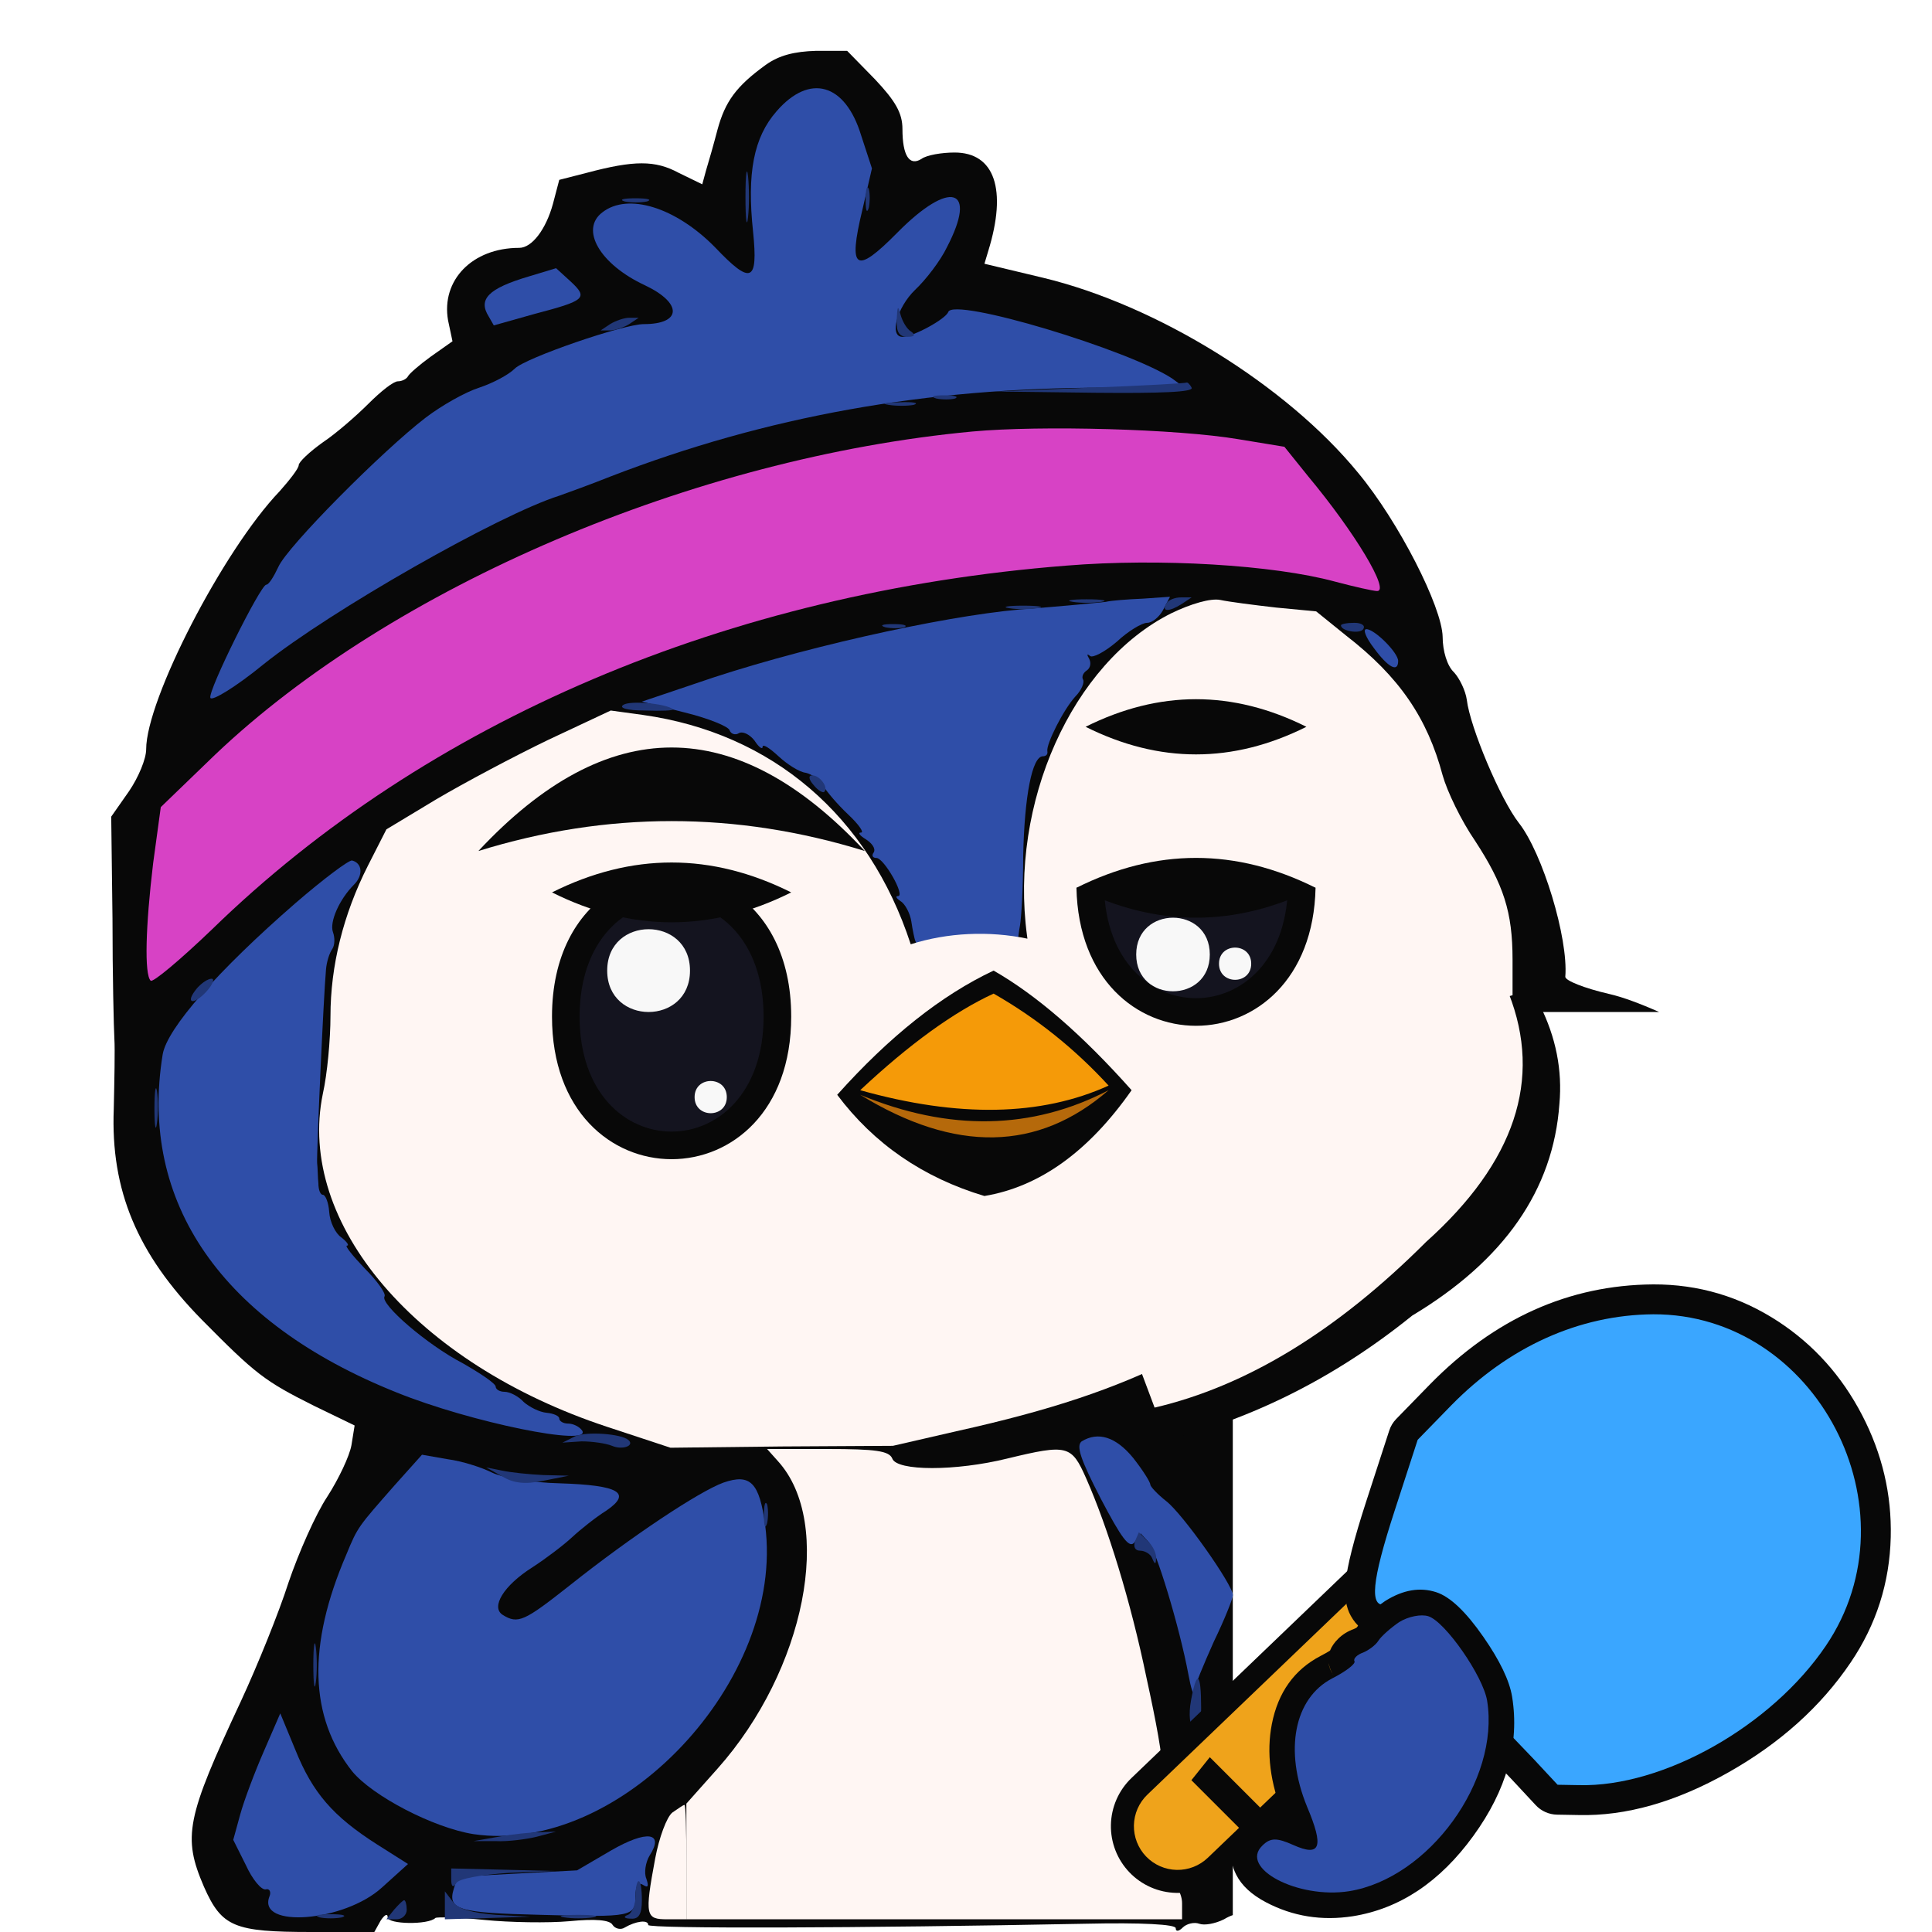
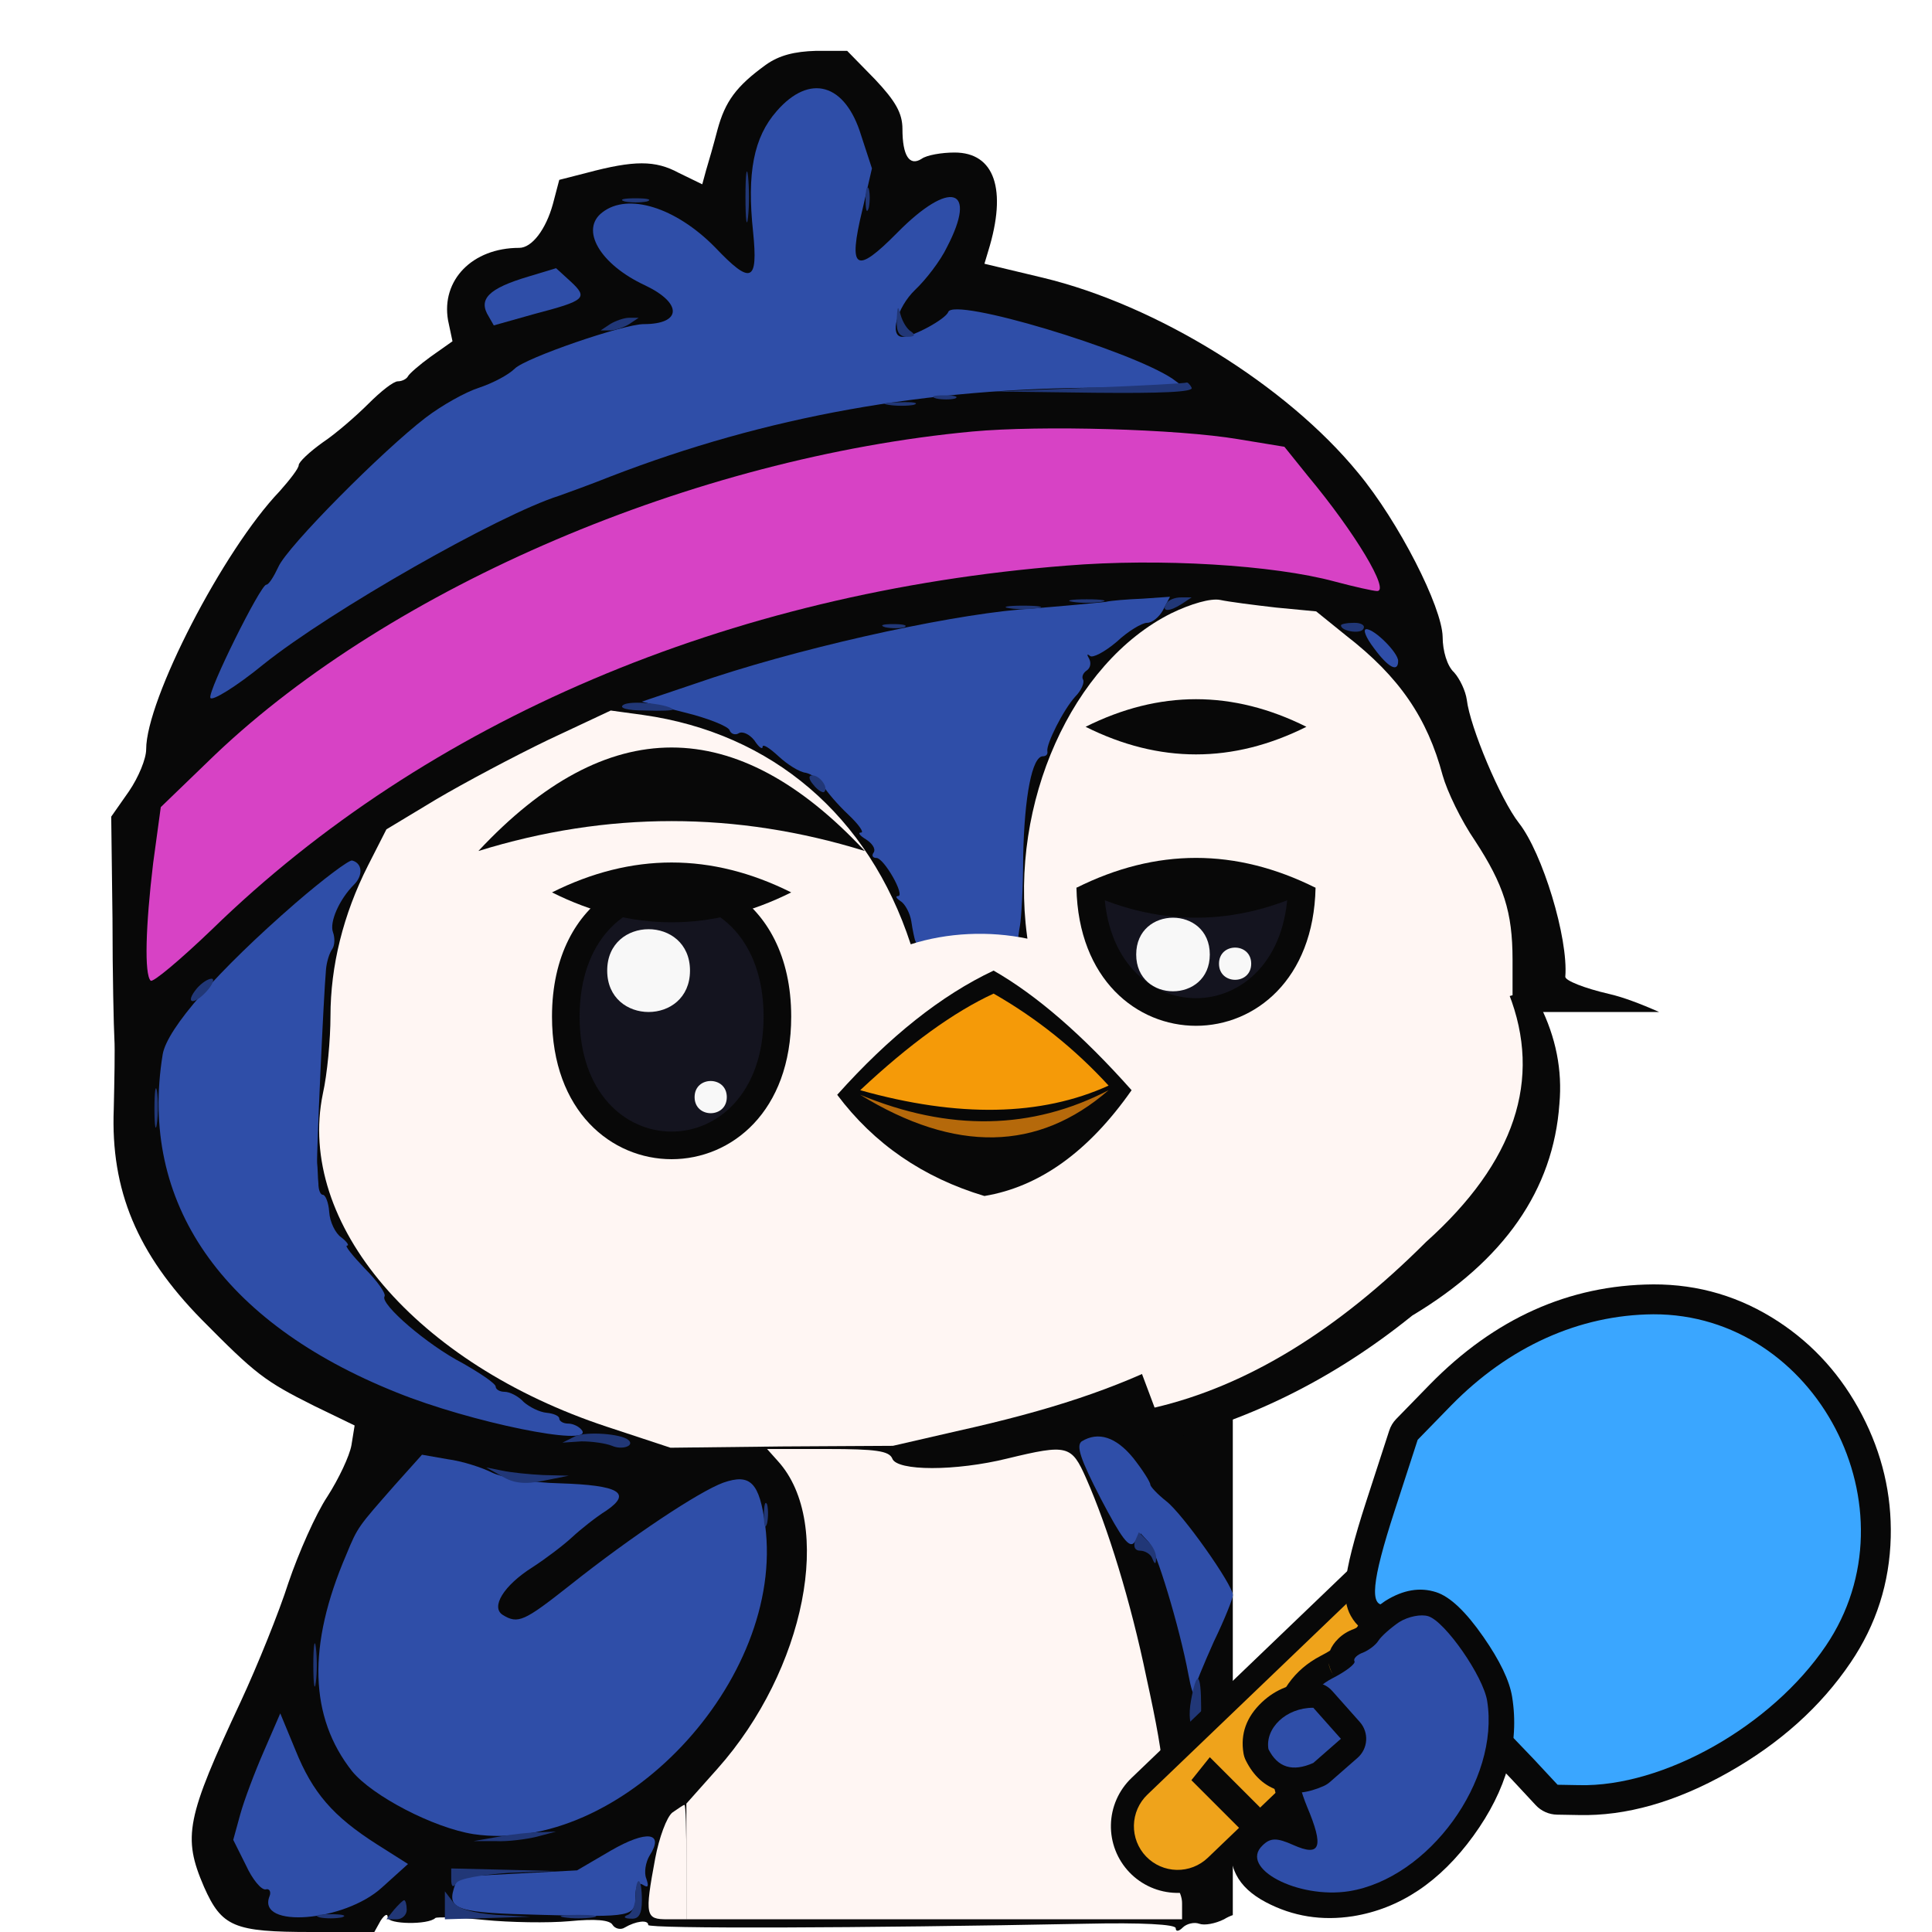
<svg xmlns="http://www.w3.org/2000/svg" viewBox="0 0 420 420" aria-hidden="true" class="sthings" data-character="pip">
  <g data-pip-part="body">
    <path fill="#080808" fill-rule="evenodd" d="M166.48 14.092C169.382 12.02 172.697 11.191 177.395 11.053H184.164L190.243 17.27C194.664 21.967 196.184 24.592 196.184 28.046C196.184 33.849 197.704 36.197 200.329 34.539C201.434 33.711 204.75 33.158 207.513 33.158C216.217 33.158 218.98 41.171 214.836 54.572L214.007 57.336L226.717 60.375C251.447 66.316 279.632 83.724 295.243 102.789C304.086 113.428 313.48 131.941 313.618 138.434C313.618 141.474 314.586 144.789 316.105 146.171C317.349 147.553 318.592 150.178 318.868 152.112C319.559 158.053 326.191 173.803 330.197 178.914C335.309 185.408 340.974 203.921 340.283 212.349C340.283 213.178 344.428 214.836 349.816 216.079C352.695 216.728 356.599 218.186 360.677 220H268V416.327C267.397 416.533 266.736 416.841 266.092 417.237C264.158 418.204 261.809 418.618 260.704 418.204C259.599 417.789 257.941 418.204 257.112 419.033C256.283 419.862 255.592 420 255.592 419.171C255.592 418.342 248.27 417.928 235.974 418.204C187.066 419.171 140.921 419.309 140.921 418.48C140.921 417.237 138.158 417.651 135.809 419.033C134.98 419.586 133.737 419.309 133.184 418.48C132.632 417.375 129.454 417.099 123.789 417.651C119.23 418.066 110.803 417.928 105.276 417.375C99.75 416.822 94.914 416.684 94.638 416.961C93.118 418.48 84.276 418.342 84.276 416.822C84.276 415.855 83.586 416.27 82.757 417.513L81.375 420H67.697C50.842 420 48.217 418.895 44.349 410.191C39.651 399.276 40.48 395.27 52.362 369.849C55.954 362.112 60.651 350.507 62.724 344.013C64.934 337.52 68.664 329.092 71.151 325.362C73.638 321.493 75.987 316.52 76.401 314.171L77.092 309.888L68.25 305.605C57.474 300.217 55.539 298.697 43.796 286.816C29.842 272.586 24.039 258.77 24.73 241.086C24.868 235.007 25.007 228.099 24.868 225.888C24.73 223.539 24.454 211.796 24.454 199.638L24.178 177.533L28.046 172.007C30.118 168.967 31.776 164.961 31.776 162.888C31.776 152.112 48.493 119.645 60.789 106.796C63 104.309 64.934 101.822 64.934 101.132C64.934 100.441 67.283 98.23 70.184 96.158C73.086 94.224 77.507 90.355 80.132 87.73C82.757 85.105 85.52 82.895 86.487 82.895C87.454 82.895 88.421 82.342 88.697 81.789C88.974 81.237 91.184 79.303 93.671 77.507L98.368 74.191L97.401 69.632C95.882 60.928 102.651 53.882 112.875 53.882C115.638 53.882 118.678 49.875 120.197 44.349L121.579 39.099L127.52 37.579C137.882 34.816 142.441 34.816 147.553 37.579L152.664 40.066L153.493 37.026C154.046 35.23 155.151 31.362 155.98 28.184C157.638 22.105 159.987 18.789 166.48 14.092Z" />
    <path fill="#080808" fill-rule="evenodd" d="M318 198Q341 218 339 240Q337 268 307 286Q281 307 250 314L247 301Q285 291 301 270Q322 247 318 223V198Z" />
    <path fill="#2f4ea8" fill-rule="evenodd" d="M168.829 24.178C163.855 29.842 162.336 37.579 163.717 50.428C164.822 61.342 163.303 62.033 155.428 53.743C146.862 45.039 136.5 41.862 130.974 46.145C126 49.875 130.421 57.474 140.23 62.033C148.382 65.901 148.243 70.461 139.954 70.461C135.533 70.461 114.257 77.783 111.908 80.132C110.526 81.513 107.072 83.309 104.171 84.276C101.132 85.243 96.02 88.145 92.566 90.77C83.171 97.954 62.447 118.816 60.513 123.237C59.546 125.309 58.441 127.105 57.888 127.105C56.645 127.105 45.178 150.178 45.73 151.697C46.007 152.526 51.257 149.349 57.336 144.375C71.842 132.77 108.454 111.908 121.579 107.763C123.513 107.072 128.487 105.276 132.632 103.618C166.618 90.493 201.296 84.276 240.118 84.276H257.526L254.901 82.342C245.645 76.125 207.237 64.52 206.132 67.836C205.579 69.355 198.533 73.224 196.184 73.224C193.283 73.224 194.941 66.868 198.947 63C201.296 60.789 204.474 56.645 205.855 53.743C212.625 40.757 206.546 38.961 195.079 50.566C185.961 59.822 184.303 58.717 187.48 45.592L189.553 36.612L187.204 29.428C183.75 18.099 176.013 15.888 168.829 24.178Z" />
    <path fill="#2f4ea8" fill-rule="evenodd" d="M114.947 60.099C106.105 62.724 103.895 65.072 106.243 68.803L107.349 70.737L116.191 68.25C127.243 65.349 127.934 64.796 124.066 61.204L120.888 58.303L114.947 60.099Z" />
    <path fill="#2f4ea8" fill-rule="evenodd" d="M240.395 130.836C239.289 130.974 230.862 131.803 221.743 132.493C204.474 134.013 172.421 141.197 151.007 148.658L139.539 152.526L148.796 154.875C153.908 156.118 158.329 157.914 158.605 158.743C158.882 159.572 159.849 159.849 160.539 159.434C161.368 158.882 162.888 159.572 163.993 160.954C164.961 162.474 165.789 163.026 165.789 162.336C165.789 161.645 167.309 162.612 169.243 164.408C171.178 166.204 173.803 167.862 175.184 168C176.428 168.276 178.224 169.52 178.914 170.763C179.743 172.145 182.092 174.908 184.441 177.118C186.651 179.191 187.895 180.987 187.204 180.987C186.375 180.987 186.928 181.678 188.309 182.507C189.553 183.336 190.382 184.441 189.967 185.27C189.414 185.961 189.691 186.513 190.52 186.513C192.178 186.513 196.875 194.803 195.217 194.803C194.526 194.803 194.941 195.355 195.77 195.908C196.737 196.461 197.842 198.533 198.118 200.329C198.395 202.263 198.809 204.059 198.947 204.474C199.224 204.888 199.224 205.579 199.086 206.132C199.086 206.822 199.638 207.237 200.467 207.237C201.296 207.237 201.711 208.066 201.296 209.171C200.053 212.211 203.921 212.901 209.171 210.691C211.934 209.586 215.664 208.618 217.599 208.618C219.947 208.618 221.053 207.789 221.191 206.132C221.191 204.888 221.467 202.539 221.743 201.158C222.02 199.638 222.434 192.868 222.434 185.961C222.711 173.112 224.368 164.408 226.717 164.408C227.408 164.408 227.822 163.993 227.684 163.303C227.408 161.783 231.138 154.322 233.763 151.421C235.145 150.039 235.836 148.243 235.421 147.691C235.145 147.138 235.421 146.309 236.25 145.757C237.079 145.204 237.217 144.099 236.803 143.27C236.25 142.303 236.25 142.026 236.941 142.579C237.493 143.132 240.118 141.75 242.743 139.539C245.23 137.191 248.27 135.395 249.375 135.395C250.48 135.395 252 134.151 252.829 132.632L254.349 129.73L248.408 130.145C245.092 130.283 241.5 130.559 240.395 130.836Z" />
    <path fill="#2f4ea8" fill-rule="evenodd" d="M298.697 140.921C301.737 145.066 303.947 146.309 303.947 143.684C303.947 141.888 298.836 136.776 297.039 136.776C296.211 136.776 296.901 138.572 298.697 140.921Z" />
    <path fill="#2f4ea8" fill-rule="evenodd" d="M64.243 196.322C47.388 210.967 36.336 223.539 35.368 229.204C30.118 261.395 48.217 287.507 86.211 302.704C102.237 309.197 128.763 314.586 126.553 310.993C126 310.164 124.618 309.474 123.513 309.474C122.408 309.474 121.579 308.921 121.579 308.368C121.579 307.816 120.336 307.263 118.816 307.125C117.296 306.987 115.086 305.882 113.842 304.776C112.737 303.533 110.803 302.566 109.697 302.566C108.592 302.566 107.763 302.013 107.763 301.461C107.763 300.77 104.447 298.559 100.579 296.349C92.842 292.342 82.618 283.5 83.586 281.842C84 281.289 82.066 278.526 79.303 275.763C76.678 273 74.882 270.789 75.434 270.789C75.987 270.789 75.434 269.961 74.191 268.993C72.947 268.164 71.704 265.678 71.566 263.467C71.428 261.395 70.737 259.737 70.184 259.737C69.632 259.737 69.217 258.632 69.217 257.25C69.079 256.007 69.079 253.934 68.941 252.829C68.803 250.895 70.322 216.77 70.875 210.691C71.013 209.171 71.566 207.237 72.257 206.27C72.809 205.441 72.809 203.783 72.395 202.678C71.566 200.467 73.776 195.493 76.954 192.316C79.026 190.243 78.75 187.618 76.539 187.066C75.849 186.928 70.322 191.072 64.243 196.322Z" />
    <path fill="#2f4ea8" fill-rule="evenodd" d="M235.145 313.342C233.901 314.309 234.868 317.211 239.289 325.776C243.849 334.48 245.507 336.691 246.612 335.309L247.993 333.375L249.651 335.171C251.309 336.829 256.421 353.684 258.355 364.046C258.908 367.086 259.461 368.743 259.599 367.776C259.599 366.671 261.671 361.836 263.882 356.862C266.23 352.026 268.026 347.467 268.026 346.776C268.026 344.566 257.112 329.092 253.52 326.329C251.586 324.809 250.066 323.151 250.066 322.737C250.066 322.184 248.408 319.559 246.336 316.934C242.605 312.375 238.737 311.132 235.145 313.342Z" />
    <path fill="#2f4ea8" fill-rule="evenodd" d="M85.796 322.875C77.921 331.855 77.783 331.855 75.296 337.934C66.73 357.829 67.283 373.303 76.539 385.046C80.961 390.434 94.224 397.342 102.928 398.724C134.842 403.421 170.763 365.289 166.342 331.579C165.099 322.322 163.164 320.25 157.224 322.322C151.974 324.257 137.329 333.928 123.789 344.704C113.98 352.441 112.599 353.132 109.283 351.059C106.658 349.401 109.421 344.704 115.776 340.697C118.539 338.901 122.408 336 124.342 334.204C126.276 332.408 129.592 329.783 131.803 328.401C137.467 324.533 134.566 322.875 121.717 322.461C115.5 322.322 109.145 321.217 106.934 320.112C104.724 319.007 100.441 317.625 97.263 317.211L91.737 316.243L85.796 322.875Z" />
    <path fill="#2f4ea8" fill-rule="evenodd" d="M57.336 380.763C55.401 385.184 53.053 391.401 52.224 394.441L50.704 399.967L53.467 405.493C54.849 408.533 56.783 410.882 57.75 410.743C58.579 410.467 58.993 411.296 58.579 412.263C55.816 419.309 74.882 417.789 83.033 410.329L88.697 405.217L81.928 400.934C72.395 394.855 67.974 389.743 64.243 380.487L60.928 372.474L57.336 380.763Z" />
    <path fill="#2f4ea8" fill-rule="evenodd" d="M132.77 402.316 125.447 406.599 112.461 407.289 99.474 407.98 98.645 410.605C97.263 415.164 99.612 415.855 117.572 416.27C137.467 416.822 138.158 416.684 138.158 412.125C138.158 409.914 138.711 409.086 139.816 409.776C140.921 410.467 141.059 410.053 140.507 408.395C139.954 407.151 140.368 404.803 141.197 403.421C144.513 398.309 140.645 397.757 132.77 402.316Z" />
    <path fill="#213777" fill-rule="evenodd" d="M162.059 42.829C162.059 47.803 162.336 49.737 162.612 47.25C162.888 44.901 162.888 40.757 162.612 38.27C162.336 35.921 162.059 37.855 162.059 42.829Z" />
    <path fill="#213777" fill-rule="evenodd" d="M188.171 43.52C188.171 45.73 188.447 46.559 188.862 45.178C189.138 43.934 189.138 42 188.862 41.033C188.447 40.204 188.171 41.171 188.171 43.52Z" />
    <path fill="#213777" fill-rule="evenodd" d="M135.809 43.796C137.053 44.072 139.263 44.072 140.645 43.796C141.888 43.382 140.783 43.105 138.158 43.105C135.533 43.105 134.428 43.382 135.809 43.796Z" />
    <path fill="#213777" fill-rule="evenodd" d="M194.941 69.355C194.803 72.257 195.493 73.224 197.289 73.224C198.809 73.224 199.086 72.809 198.118 72.118C197.151 71.566 196.184 69.908 195.77 68.388C195.217 66.316 195.079 66.454 194.941 69.355Z" />
    <path fill="#213777" fill-rule="evenodd" d="M132.632 70.461 130.559 71.842H132.632C133.737 71.842 135.671 71.151 136.776 70.461L138.849 69.079H136.776C135.671 69.079 133.737 69.77 132.632 70.461Z" />
    <path fill="#213777" fill-rule="evenodd" d="M236.941 84.276 216.217 85.105 238.046 85.382C252.276 85.52 259.599 85.243 259.046 84.276C258.632 83.447 258.079 83.033 257.941 83.171C257.803 83.309 248.408 83.862 236.941 84.276Z" />
    <path fill="#213777" fill-rule="evenodd" d="M203.507 86.625C204.75 86.901 206.684 86.901 207.651 86.625C208.48 86.211 207.513 85.934 205.164 85.934C202.954 85.934 202.125 86.211 203.507 86.625Z" />
    <path fill="#213777" fill-rule="evenodd" d="M193.145 88.007C194.803 88.283 197.289 88.283 198.671 88.007C199.914 87.592 198.533 87.316 195.493 87.454C192.454 87.454 191.349 87.73 193.145 88.007Z" />
    <path fill="#213777" fill-rule="evenodd" d="M233.211 130.836C234.868 131.112 237.632 131.112 239.428 130.836C241.086 130.559 239.704 130.283 236.25 130.283C232.796 130.283 231.414 130.559 233.211 130.836Z" />
    <path fill="#213777" fill-rule="evenodd" d="M253.52 131.25C252.414 133.046 254.211 133.046 256.974 131.25L259.046 129.868H256.697C255.454 129.868 253.934 130.421 253.52 131.25Z" />
    <path fill="#213777" fill-rule="evenodd" d="M219.395 132.217C221.053 132.493 223.816 132.493 225.612 132.217C227.27 131.941 225.888 131.664 222.434 131.664C218.98 131.664 217.599 131.941 219.395 132.217Z" />
    <path fill="#213777" fill-rule="evenodd" d="M192.454 136.362C193.697 136.638 195.632 136.638 196.599 136.362C197.428 135.947 196.461 135.671 194.112 135.671C191.901 135.671 191.072 135.947 192.454 136.362Z" />
    <path fill="#213777" fill-rule="evenodd" d="M291.513 135.947C291.513 137.191 295.658 137.882 296.349 136.776C296.901 135.947 295.934 135.395 294.414 135.395C292.757 135.395 291.513 135.671 291.513 135.947Z" />
    <path fill="#213777" fill-rule="evenodd" d="M135.533 153.217C134.428 153.908 136.362 154.461 140.23 154.461C143.822 154.599 146.586 154.461 146.309 154.184C144.789 152.941 137.053 152.25 135.533 153.217Z" />
    <path fill="#213777" fill-rule="evenodd" d="M176.842 170.625C177.809 171.868 178.914 172.421 179.191 172.145C180.158 171.178 178.224 168.553 176.566 168.553C175.737 168.553 175.737 169.382 176.842 170.625Z" />
    <path fill="#213777" fill-rule="evenodd" d="M42.829 214.836C40.066 218.151 42 218.704 44.901 215.526C46.283 214.007 46.697 212.763 46.007 212.763C45.178 212.763 43.796 213.73 42.829 214.836Z" />
    <path fill="#213777" fill-rule="evenodd" d="M33.572 241.086C33.572 244.816 33.849 246.336 34.125 244.125C34.401 242.053 34.401 239.013 34.125 237.217C33.849 235.559 33.572 237.217 33.572 241.086Z" />
    <path fill="#213777" fill-rule="evenodd" d="M125.033 312.237 122.27 313.618 126.414 313.342C128.763 313.342 131.664 313.757 133.046 314.309C135.257 315.276 138.02 314.309 136.638 313.066C135.118 311.684 127.52 311.132 125.033 312.237Z" />
    <path fill="#213777" fill-rule="evenodd" d="M109.145 320.941C111.632 322.461 114.118 322.737 118.125 321.908L123.651 320.803L118.125 320.664C115.086 320.526 111.079 320.112 109.145 319.697L105.691 319.007L109.145 320.941Z" />
    <path fill="#213777" fill-rule="evenodd" d="M166.066 329.507C166.066 331.717 166.342 332.546 166.757 331.164C167.033 329.921 167.033 327.987 166.757 327.02C166.342 326.191 166.066 327.158 166.066 329.507Z" />
    <path fill="#213777" fill-rule="evenodd" d="M246.75 335.033C246.336 336.276 246.75 337.105 247.855 337.105C248.961 337.105 250.204 337.934 250.48 338.763C251.033 340.145 251.309 340.145 251.309 338.763C251.447 337.796 250.618 336 249.513 335.033L247.579 333.099L246.75 335.033Z" />
    <path fill="#213777" fill-rule="evenodd" d="M68.112 361.974C68.112 366.118 68.388 367.914 68.664 365.704C68.941 363.632 68.941 360.316 68.664 358.105C68.388 356.033 68.112 357.829 68.112 361.974Z" />
    <path fill="#213777" fill-rule="evenodd" d="M258.908 369.711C258.355 372.75 258.632 375.237 259.599 376.204C260.704 377.309 261.118 376.066 261.118 371.23C261.118 363.493 260.151 362.803 258.908 369.711Z" />
    <path fill="#213777" fill-rule="evenodd" d="M281.98 379.934C281.98 381.868 282.533 384.355 283.224 385.461L284.605 387.533L284.467 385.461C284.329 384.355 283.776 381.868 283.224 379.934L282.118 376.48L281.98 379.934Z" />
    <path fill="#213777" fill-rule="evenodd" d="M108.454 399.276 102.928 400.243H107.763C110.388 400.382 114.533 399.829 116.743 399.276L120.888 398.171L117.434 398.309C115.5 398.309 111.493 398.724 108.454 399.276Z" />
    <path fill="#213777" fill-rule="evenodd" d="M98.092 408.533C98.092 410.191 98.507 410.467 99.197 409.362C99.75 408.395 104.586 407.566 110.526 407.151L120.888 406.737L109.559 406.461L98.092 406.184V408.533Z" />
    <path fill="#213777" fill-rule="evenodd" d="M138.158 412.263C138.158 414.059 137.329 415.993 136.5 416.27C135.395 416.684 135.671 417.099 137.191 417.099C138.849 417.237 139.539 416.132 139.539 413.092C139.539 410.743 139.263 408.947 138.849 408.947C138.434 408.947 138.158 410.467 138.158 412.263Z" />
    <path fill="#213777" fill-rule="evenodd" d="M291.237 409.914C292.895 410.191 295.382 410.191 296.763 409.914C298.007 409.5 296.625 409.224 293.586 409.362C290.546 409.362 289.441 409.638 291.237 409.914Z" />
    <path fill="#213777" fill-rule="evenodd" d="M96.711 414.197V417.237L106.105 416.961L115.362 416.684L107.763 416.27C102.789 415.855 99.612 415.026 98.507 413.507L96.711 411.158V414.197Z" />
    <path fill="#213777" fill-rule="evenodd" d="M85.658 415.164 84 417.237H86.211C87.454 417.237 88.421 416.27 88.421 415.164C88.421 414.059 88.145 413.092 87.868 413.092C87.592 413.092 86.625 414.059 85.658 415.164Z" />
    <path fill="#213777" fill-rule="evenodd" d="M69.493 416.822C70.737 417.099 72.947 417.099 74.329 416.822C75.572 416.408 74.467 416.132 71.842 416.132C69.217 416.132 68.112 416.408 69.493 416.822Z" />
    <path fill="#213777" fill-rule="evenodd" d="M122.684 416.822C124.342 417.099 127.105 417.099 128.901 416.822C130.559 416.546 129.178 416.27 125.724 416.27C122.27 416.27 120.888 416.546 122.684 416.822Z" />
    <path fill="#fff6f3" fill-rule="evenodd" d="M254.625 133.322C258.908 131.25 263.191 130.007 265.263 130.421C267.197 130.836 272.586 131.526 277.421 132.079L286.125 132.908L292.618 138.158C304.224 147.138 310.303 156.118 313.618 168.553C314.586 172.007 317.625 178.362 320.664 182.783C326.882 192.316 328.816 198.257 328.816 208.618V216.355L323.013 217.875C319.697 218.842 315.967 219.947 314.586 220.362C312.789 221.191 312.375 220.776 313.066 219.257C314.309 215.941 311.408 211.934 305.882 209.309L300.77 206.961L295.52 208.48C289.855 210.138 284.191 216.493 282.809 222.434C281.842 226.303 285.849 234.454 289.441 235.697C290.961 236.25 289.993 238.184 285.849 243.572C276.868 254.763 272.033 265.954 268.855 281.842L267.336 289.441L255.592 295.243C242.467 301.875 228.513 306.572 207.928 311.132L194.112 314.309L169.934 314.447L145.757 314.724L131.941 310.164C90.493 296.487 64.382 265.954 70.184 237.77C71.151 233.487 71.842 225.888 71.842 220.914C71.842 210 74.605 198.809 79.993 188.171L84 180.296L94.776 173.803C100.855 170.211 111.77 164.408 119.23 160.816L132.77 154.461L139.816 155.428C167.854 159.394 188.852 177.307 197.983 205.279C206.001 202.726 215.018 202.319 223.355 204.057L223.263 203.368C219.395 174.632 233.072 144.099 254.625 133.322Z" />
    <path fill="#fff6f3" fill-rule="evenodd" d="M273 208Q310 195 328 216Q339 244 310 270Q281 299 251 306L245 290Q264 265 267 241L273 208Z" />
    <path fill="#fff6f3" fill-rule="evenodd" d="M146.171 394.026C144.928 394.993 143.27 399.553 142.441 403.974C140.092 416.546 140.368 417.237 145.066 417.237H149.211V404.803C149.211 397.895 149.072 392.368 148.796 392.368C148.52 392.368 147.414 393.197 146.171 394.026Z" />
    <path fill="#fff6f3" fill-rule="evenodd" d="M169.105 317.625C181.401 331.164 175.046 363.079 155.98 384.493L149.211 392.092V404.664V417.237H203.092H256.974V413.783C256.974 411.711 255.73 409.5 253.52 408.118C248.961 405.079 248.132 401.625 250.895 396.237C253.934 390.572 253.658 384.908 249.237 364.737C245.783 348.02 240.809 331.993 236.112 321.355C232.934 314.171 232.105 313.895 218.98 317.072C207.789 319.836 194.941 319.836 193.974 317.072C193.283 315.414 190.382 315 179.882 315H166.757L169.105 317.625Z" />
    <path fill="#d742c5" fill-rule="evenodd" d="M211.382 93.809C150.868 99.474 85.243 127.52 46.836 163.993L34.954 175.461L33.296 187.618C31.638 201.434 31.362 211.796 32.743 213.178C33.158 213.73 39.237 208.618 46.145 201.987C92.704 156.671 158.329 128.763 231.829 122.961C252.138 121.303 276.868 122.822 290.132 126.414C294.276 127.52 298.559 128.487 299.388 128.487C302.151 128.487 294.691 115.914 284.329 103.48L279.217 97.125L269.132 95.467C256.007 93.257 226.303 92.428 211.382 93.809Z" />
  </g>
  <g data-pip-part="racket">
    <path fill="#080808" fill-rule="evenodd" d="M339.036 337.466 266.036 407.466Q265.005 408.454 263.801 409.223Q262.597 409.991 261.267 410.51Q259.936 411.028 258.53 411.278Q257.124 411.527 255.696 411.497Q254.268 411.467 252.873 411.159Q251.479 410.851 250.171 410.277Q248.864 409.703 247.693 408.885Q246.523 408.066 245.534 407.036Q244.546 406.005 243.777 404.801Q243.009 403.597 242.49 402.267Q241.972 400.936 241.722 399.53Q241.473 398.124 241.503 396.696Q241.533 395.268 241.841 393.873Q242.149 392.479 242.723 391.171Q243.297 389.864 244.115 388.693Q244.934 387.523 245.964 386.534L318.964 316.534Q319.995 315.546 321.199 314.777Q322.403 314.009 323.733 313.49Q325.064 312.972 326.47 312.722Q327.876 312.473 329.304 312.503Q330.732 312.533 332.126 312.841Q333.521 313.149 334.829 313.723Q336.136 314.297 337.307 315.115Q338.477 315.934 339.466 316.964Q340.454 317.995 341.223 319.199Q341.991 320.403 342.51 321.733Q343.028 323.064 343.278 324.47Q343.527 325.876 343.497 327.304Q343.467 328.732 343.159 330.126Q342.851 331.521 342.277 332.829Q341.703 334.136 340.885 335.307Q340.067 336.477 339.036 337.466Z" />
    <path fill="#efa31b" fill-rule="evenodd" d="M335.575 333.857 262.575 403.857Q261.9 404.505 261.111 405.008Q260.322 405.511 259.451 405.851Q258.579 406.191 257.657 406.354Q256.736 406.517 255.801 406.498Q254.865 406.478 253.952 406.276Q253.038 406.075 252.181 405.699Q251.324 405.323 250.558 404.786Q249.791 404.25 249.143 403.575Q248.495 402.9 247.992 402.111Q247.489 401.322 247.149 400.451Q246.809 399.579 246.646 398.657Q246.482 397.736 246.502 396.801Q246.522 395.865 246.723 394.952Q246.925 394.038 247.301 393.181Q247.677 392.324 248.213 391.558Q248.75 390.791 249.425 390.143L322.425 320.143Q323.1 319.495 323.889 318.992Q324.678 318.489 325.549 318.149Q326.421 317.809 327.342 317.646Q328.264 317.482 329.199 317.502Q330.135 317.522 331.048 317.723Q331.962 317.925 332.819 318.301Q333.676 318.677 334.442 319.213Q335.209 319.75 335.857 320.425Q336.505 321.1 337.008 321.889Q337.511 322.678 337.851 323.549Q338.191 324.421 338.354 325.342Q338.517 326.264 338.498 327.199Q338.478 328.135 338.276 329.048Q338.075 329.962 337.699 330.819Q337.323 331.675 336.786 332.442Q336.25 333.209 335.575 333.857Z" />
    <path fill="#080808" fill-rule="evenodd" d="M313 334 326 347 322 352 309 339 313 334Z" />
    <path fill="#080808" fill-rule="evenodd" d="M263 382 276 395 272 400 259 387 263 382Z" />
    <g data-pip-part="blade">
      <path fill="#080808" fill-rule="evenodd" d="M359.395 279.215Q374.219 279.169 386.634 287.321Q398.175 294.899 404.775 307.574Q411.367 320.233 411.031 334.14Q410.671 349.078 402.309 361.425Q392.589 375.789 375.725 385.309Q358.638 394.954 343.17 394.573L338.49 394.49Q337.167 394.467 335.958 393.928Q334.749 393.389 333.847 392.42L328.673 386.86L318.94 376.679L314.208 371.674Q305.815 362.747 303.923 361.282Q300.833 359.176 298.654 355.242Q295.518 354.577 293.664 351.29Q292.09 348.502 292.513 344.042Q293.024 338.642 296.975 326.483L302.009 310.992Q302.477 309.55 303.535 308.464L310.803 301.006Q331.928 279.424 359.367 279.216ZM301.367 355.354Q302.302 355.311 303.369 354.947Q302.999 355.073 302.616 355.154Q301.974 355.291 301.367 355.354Z" />
      <path fill="#3aa6ff" fill-rule="evenodd" d="M359.416 285.715C343.295 285.838 327.973 292.757 315.448 305.553L308.19 313L303.157 328.492C298.2 343.747 297.615 349.571 301.266 348.796C301.855 348.595 303.161 349.804 304.04 351.527C304.838 353.094 306.505 355.205 307.691 355.982C308.956 356.916 313.988 361.951 318.944 367.222C323.899 372.492 330.439 379.324 333.372 382.369L338.605 387.991L343.285 388.074C361.573 388.525 385.104 375.252 396.925 357.782C417.029 328.099 394.883 285.603 359.416 285.715Z" />
    </g>
  </g>
  <g data-pip-part="flipper">
    <path fill="#080808" fill-rule="evenodd" d="M301.048 348.098Q301.153 348.025 301.262 347.958Q306.97 344.424 312.226 346.132Q316.748 347.601 322.48 355.852Q327.869 363.611 328.722 368.87Q331.183 384.109 320.285 399.118Q309.407 414.1 294.135 416.565Q283.968 418.153 275.198 413.531Q270.535 411.074 268.756 407.573Q265.863 401.88 270.558 397.312Q273.975 393.889 278.992 394.689Q274.676 384.084 276.49 374.796Q278.506 364.47 287.074 359.99Q288.285 359.373 289.142 358.818Q289.665 357.479 290.942 356.222Q292.337 354.85 294.353 354.117Q294.916 353.875 294.982 353.77Q296.642 351.118 301.048 348.098ZM288.85 361.575Q288.97 362.887 289.937 364.261Q289.712 363.942 289.535 363.594Q289.01 362.564 288.85 361.575Z" />
    <path fill="#2f4ea8" fill-rule="evenodd" d="M304.158 352.634C302.289 353.915 300.249 355.722 299.644 356.688C299.04 357.654 297.519 358.758 296.343 359.247C295.036 359.694 294.169 360.574 294.435 361.097C294.833 361.662 292.53 363.383 289.57 364.891C281.346 369.191 279.116 380.524 284.146 392.763C287.839 401.517 287.113 403.75 281.151 401.087C277.6 399.497 276.158 399.465 274.423 401.225C269.349 406.114 282.114 412.876 293.286 411.131C310.61 408.334 326.089 387.071 323.293 369.747C322.422 364.379 314.206 352.558 310.527 351.362C308.95 350.85 306.158 351.396 304.158 352.634Z" />
+     <path fill="#080808" fill-rule="evenodd" d="M285.5 365.75Q286.678 365.75 287.753 366.233Q288.828 366.715 289.611 367.596L295.611 374.346Q295.625 374.362 295.639 374.378Q295.996 374.786 296.266 375.255Q296.536 375.725 296.71 376.238Q296.884 376.751 296.954 377.288Q297.024 377.825 296.988 378.366Q296.952 378.906 296.811 379.429Q296.67 379.953 296.43 380.438Q296.19 380.924 295.86 381.353Q295.529 381.782 295.122 382.139L289.122 387.389Q288.495 387.938 287.734 388.276Q282.476 390.613 278.07 389.257Q273.383 387.815 270.831 382.71Q270.461 381.97 270.325 381.154Q269.273 374.843 274.311 370.07Q278.871 365.75 285.5 365.75Z" />
+     <path fill="#2f4ea8" fill-rule="evenodd" d="M285.5 371.25C279.5 371.25 275 375.75 275.75 380.25Q278.75 386.25 285.5 383.25L291.5 378L285.5 371.25Z" />
  </g>
  <g class="sthings-face" data-face="skeptical">
    <path fill="#fff6f3" fill-rule="evenodd" d="M132.594 194C140.728 188.668 151.272 188.668 159.406 194H132.594Z" />
    <path fill="#080808" fill-rule="evenodd" d="M120 221C120 207.757 125.338 198.757 132.594 194H159.406C166.662 198.757 172 207.757 172 221C172 262.332 120 262.332 120 221Z" />
    <path fill="#14141f" fill-rule="evenodd" d="M126 221C126 187.667 166 187.667 166 221C166 254.333 126 254.333 126 221Z" />
    <path fill="#f8f8f8" fill-rule="evenodd" d="M132 211C132 199 150 199 150 211C150 223 132 223 132 211Z" />
    <path fill="#f8f8f8" fill-rule="evenodd" d="M151 238.5C151 233.833 158 233.833 158 238.5C158 243.167 151 243.167 151 238.5Z" />
    <path fill="#080808" fill-rule="evenodd" d="M120 194Q146 181 172 194Q146 207 120 194Z" />
    <path fill="#fff6f3" fill-rule="evenodd" d="M234 192C234 150.668 286 150.668 286 192C286 192.336 285.997 192.669 285.99 193H234.01C234.003 192.669 234 192.336 234 192Z" />
    <path fill="#080808" fill-rule="evenodd" d="M285.99 193C285.165 232.999 234.835 232.999 234.01 193H285.99Z" />
    <path fill="#14141f" fill-rule="evenodd" d="M279.988 193C279.204 224.999 240.796 224.999 240.012 193H279.988Z" />
    <path fill="#f8f8f8" fill-rule="evenodd" d="M247 207.5C247 196.834 263 196.834 263 207.5C263 218.166 247 218.166 247 207.5Z" />
    <path fill="#f8f8f8" fill-rule="evenodd" d="M265 209.5C265 204.833 272 204.833 272 209.5C272 214.167 265 214.167 265 209.5Z" />
    <path fill="#080808" fill-rule="evenodd" d="M234 193Q260 180 286 193Q260 206 234 193Z" />
    <path fill="#080808" fill-rule="evenodd" d="M104 185Q146 140 188 185Q146 172 104 185Z" />
    <path fill="#080808" fill-rule="evenodd" d="M236 158Q260 146 284 158Q260 170 236 158Z" />
    <g data-pip-part="beak">
      <path fill="#080808" fill-rule="evenodd" d="M182 238Q199 219 216 211Q230 219 246 237Q232 257 214 260Q194 254 182 238Z" />
      <path fill="#f59a08" fill-rule="evenodd" d="M187 237Q203 222 216 216Q230 224 241 236Q219 246 187 237Z" />
      <path fill="#b5690b" fill-rule="evenodd" d="M187 238Q216 250 241 237Q218 257 187 238Z" />
    </g>
  </g>
</svg>
